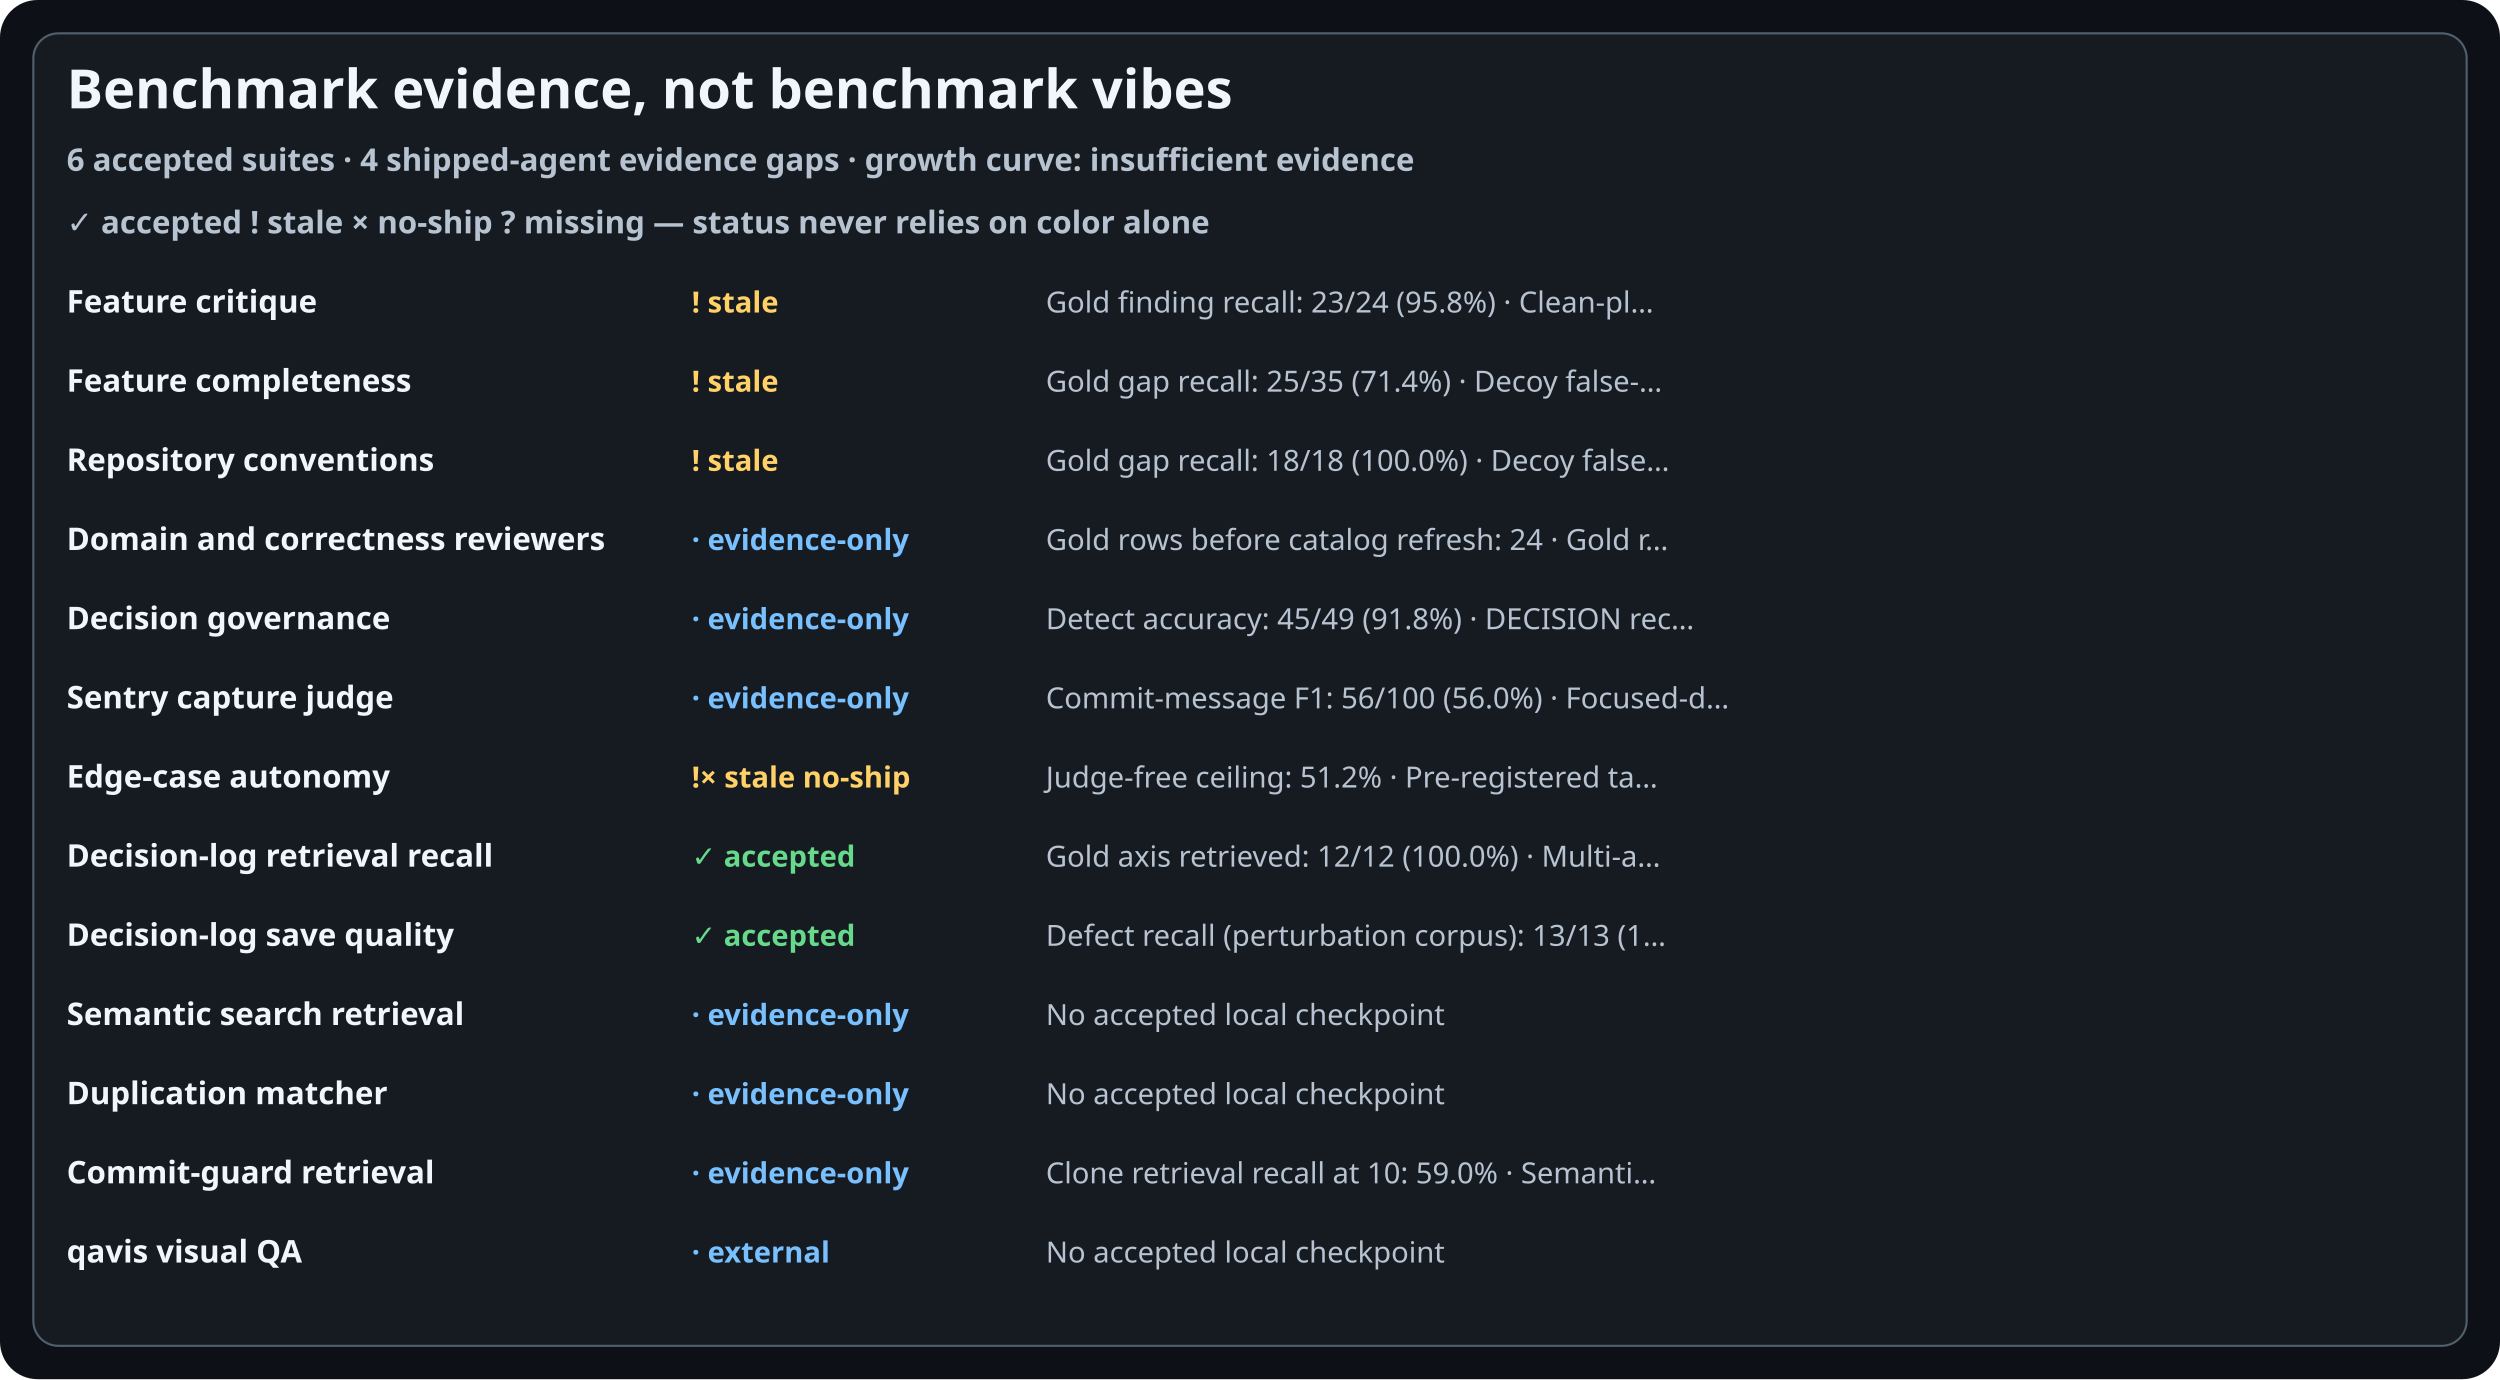
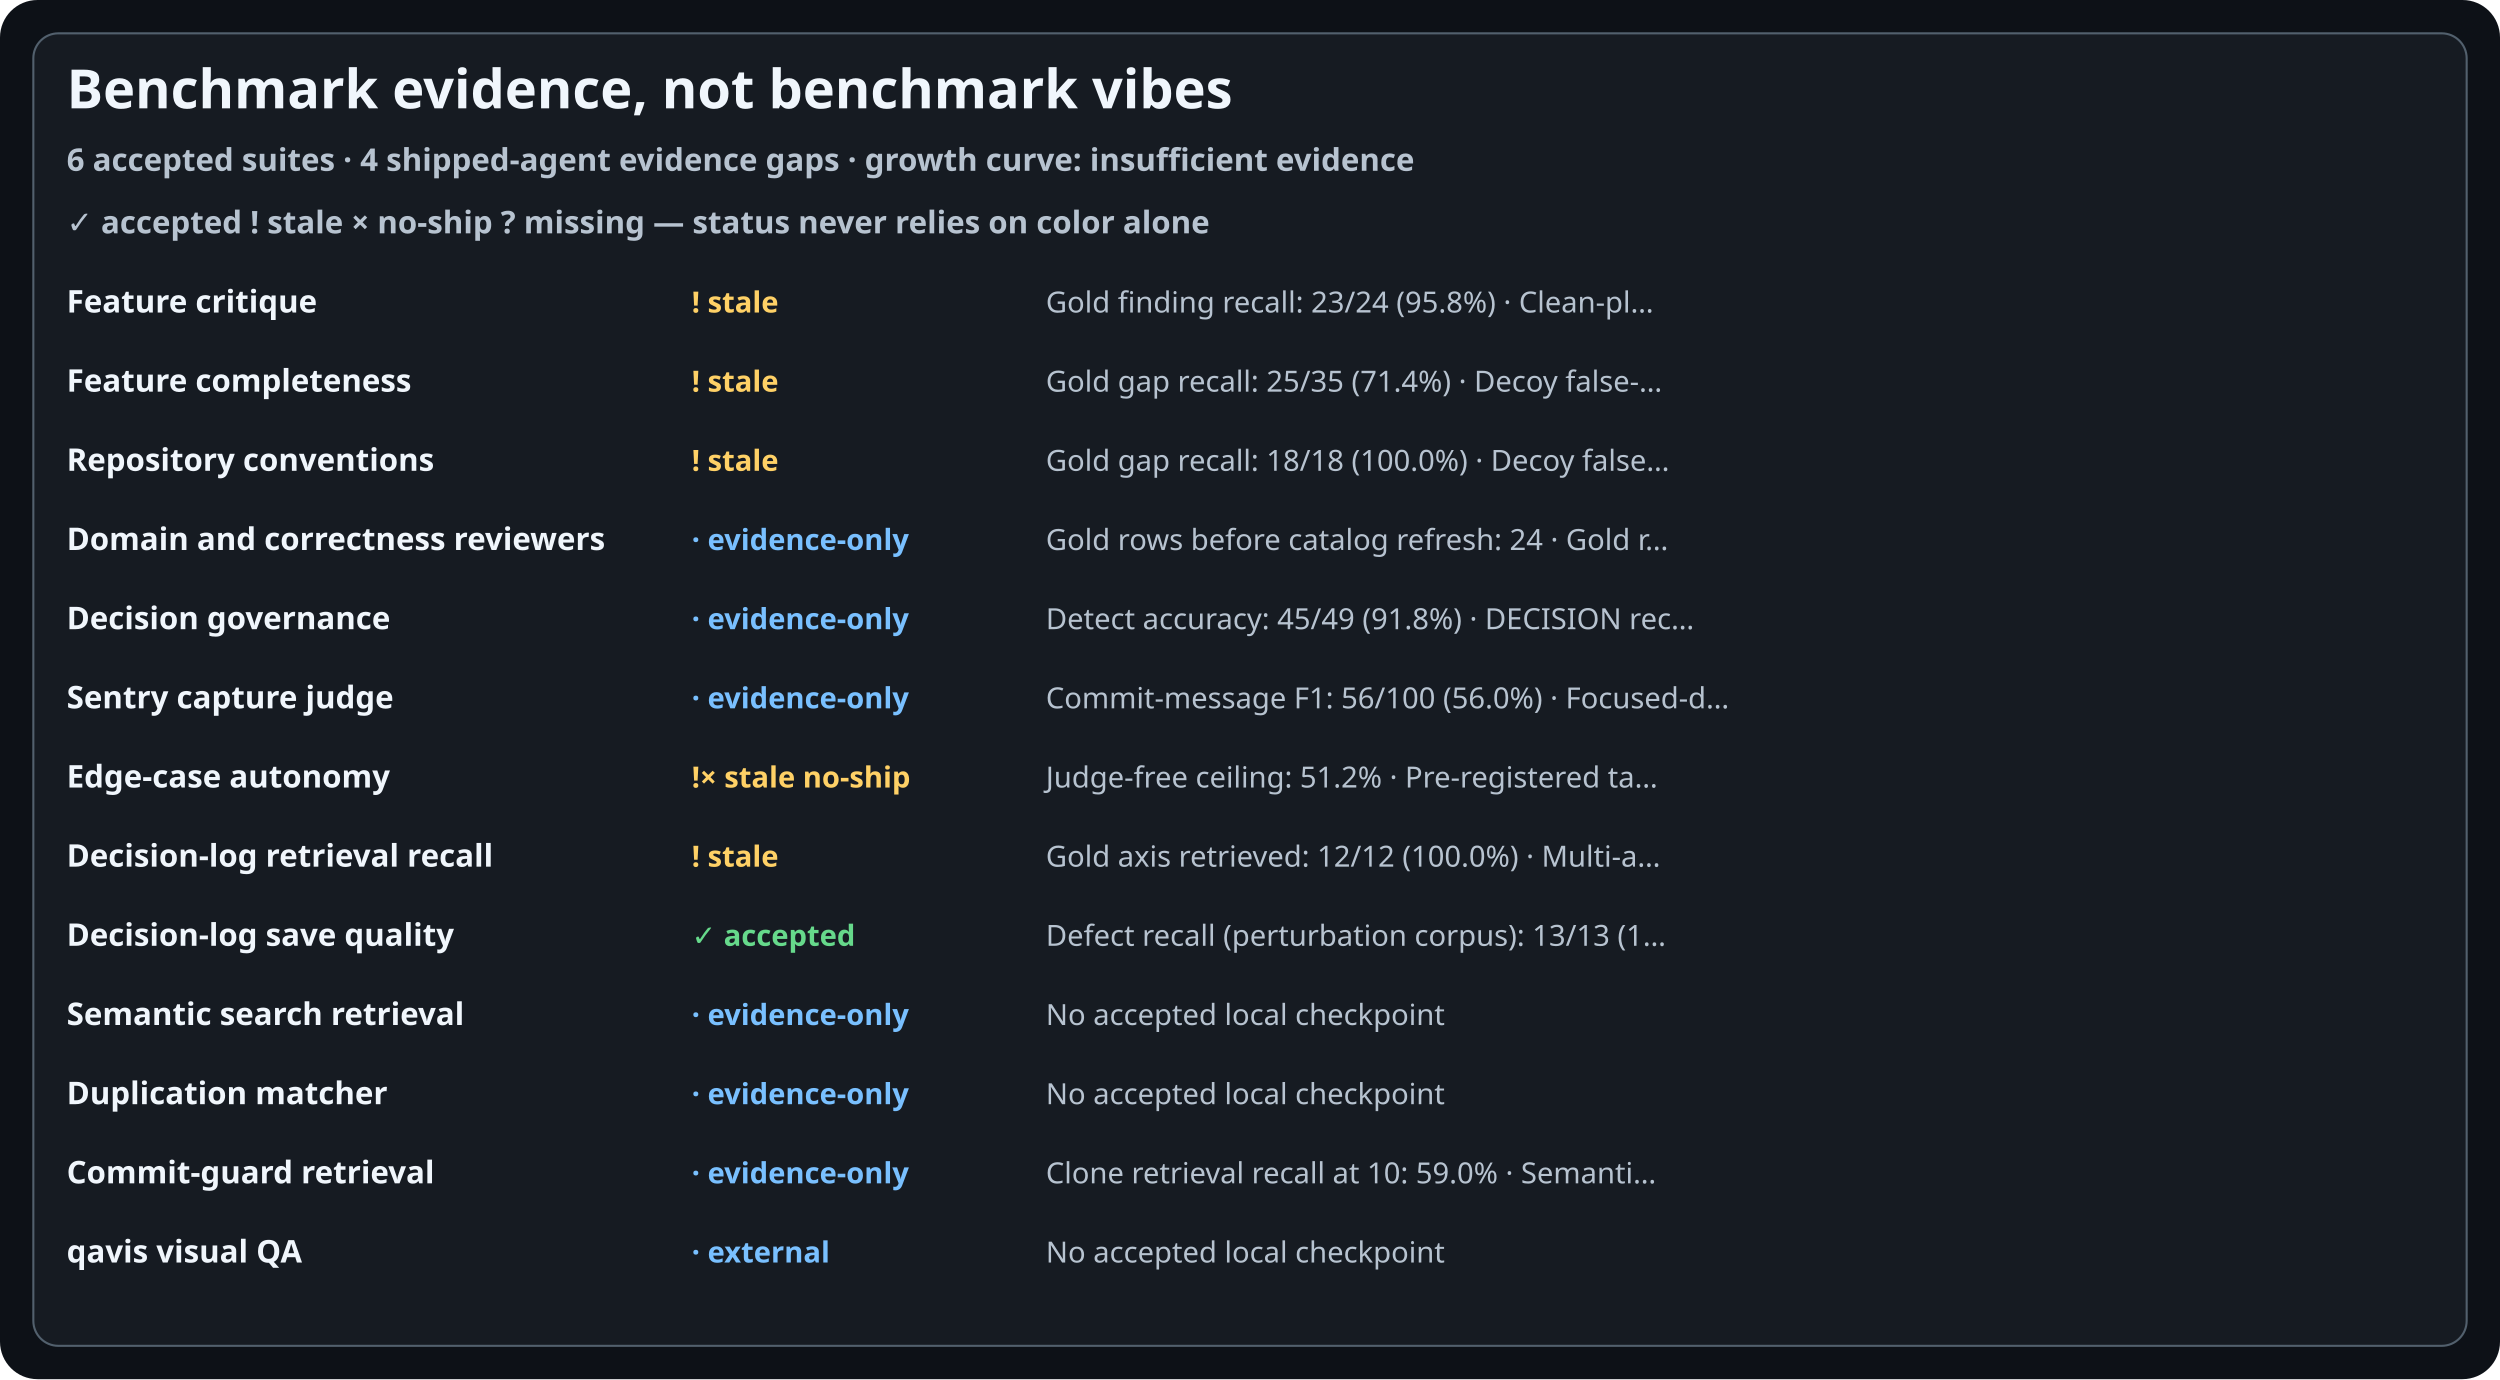
<svg xmlns="http://www.w3.org/2000/svg" width="1200" height="662" viewBox="0 0 1200 662" role="img" aria-labelledby="title desc">
  <style>
  .title{font:700 26px ui-sans-serif,system-ui;fill:#F0F6FC} .summary{font:600 15px ui-sans-serif,system-ui;fill:#B7C3D0}
  .suite{font:600 15px ui-sans-serif,system-ui;fill:#F0F6FC} .metric{font:14px ui-sans-serif,system-ui;fill:#B7C3D0}
  .status{font:700 14px ui-sans-serif,system-ui}.good{fill:#66D98B}.warn{fill:#FFD166}.bad{fill:#FF8B8B}.info{fill:#79C0FF}
</style>
  <rect width="1200" height="662" rx="18" fill="#0D1117" />
  <rect x="16" y="16" width="1168" height="630" rx="12" fill="#161B22" stroke="#52606D" />
  <text class="title" x="32" y="52">Benchmark evidence, not benchmark vibes</text>
  <text class="summary" x="32" y="82">6 accepted suites · 4 shipped-agent evidence gaps · growth curve: insufficient evidence</text>
  <text class="summary" x="32" y="112">✓ accepted   ! stale   × no-ship   ? missing — status never relies on color alone</text>
  <g transform="translate(32 150)">
    <text class="suite" y="0">Feature critique</text>
    <text class="status warn" x="300" y="0">! stale</text>
    <text class="metric" x="470" y="0">Gold finding recall: 23/24 (95.8%) · Clean-pl…</text>
  </g>
  <g transform="translate(32 188)">
    <text class="suite" y="0">Feature completeness</text>
    <text class="status warn" x="300" y="0">! stale</text>
    <text class="metric" x="470" y="0">Gold gap recall: 25/35 (71.4%) · Decoy false-…</text>
  </g>
  <g transform="translate(32 226)">
    <text class="suite" y="0">Repository conventions</text>
    <text class="status warn" x="300" y="0">! stale</text>
    <text class="metric" x="470" y="0">Gold gap recall: 18/18 (100.0%) · Decoy false…</text>
  </g>
  <g transform="translate(32 264)">
    <text class="suite" y="0">Domain and correctness reviewers</text>
    <text class="status info" x="300" y="0">· evidence-only</text>
    <text class="metric" x="470" y="0">Gold rows before catalog refresh: 24 · Gold r…</text>
  </g>
  <g transform="translate(32 302)">
    <text class="suite" y="0">Decision governance</text>
    <text class="status info" x="300" y="0">· evidence-only</text>
    <text class="metric" x="470" y="0">Detect accuracy: 45/49 (91.8%) · DECISION rec…</text>
  </g>
  <g transform="translate(32 340)">
    <text class="suite" y="0">Sentry capture judge</text>
    <text class="status info" x="300" y="0">· evidence-only</text>
    <text class="metric" x="470" y="0">Commit-message F1: 56/100 (56.0%) · Focused-d…</text>
  </g>
  <g transform="translate(32 378)">
    <text class="suite" y="0">Edge-case autonomy</text>
    <text class="status warn" x="300" y="0">!× stale no-ship</text>
    <text class="metric" x="470" y="0">Judge-free ceiling: 51.2% · Pre-registered ta…</text>
  </g>
  <g transform="translate(32 416)">
    <text class="suite" y="0">Decision-log retrieval recall</text>
-     <text class="status good" x="300" y="0">✓ accepted</text>
+     <text class="status warn" x="300" y="0">! stale</text>
    <text class="metric" x="470" y="0">Gold axis retrieved: 12/12 (100.0%) · Multi-a…</text>
  </g>
  <g transform="translate(32 454)">
    <text class="suite" y="0">Decision-log save quality</text>
    <text class="status good" x="300" y="0">✓ accepted</text>
    <text class="metric" x="470" y="0">Defect recall (perturbation corpus): 13/13 (1…</text>
  </g>
  <g transform="translate(32 492)">
    <text class="suite" y="0">Semantic search retrieval</text>
    <text class="status info" x="300" y="0">· evidence-only</text>
    <text class="metric" x="470" y="0">No accepted local checkpoint</text>
  </g>
  <g transform="translate(32 530)">
    <text class="suite" y="0">Duplication matcher</text>
    <text class="status info" x="300" y="0">· evidence-only</text>
    <text class="metric" x="470" y="0">No accepted local checkpoint</text>
  </g>
  <g transform="translate(32 568)">
    <text class="suite" y="0">Commit-guard retrieval</text>
    <text class="status info" x="300" y="0">· evidence-only</text>
    <text class="metric" x="470" y="0">Clone retrieval recall at 10: 59.0% · Semanti…</text>
  </g>
  <g transform="translate(32 606)">
    <text class="suite" y="0">qavis visual QA</text>
    <text class="status info" x="300" y="0">· external</text>
    <text class="metric" x="470" y="0">No accepted local checkpoint</text>
  </g>
</svg>
